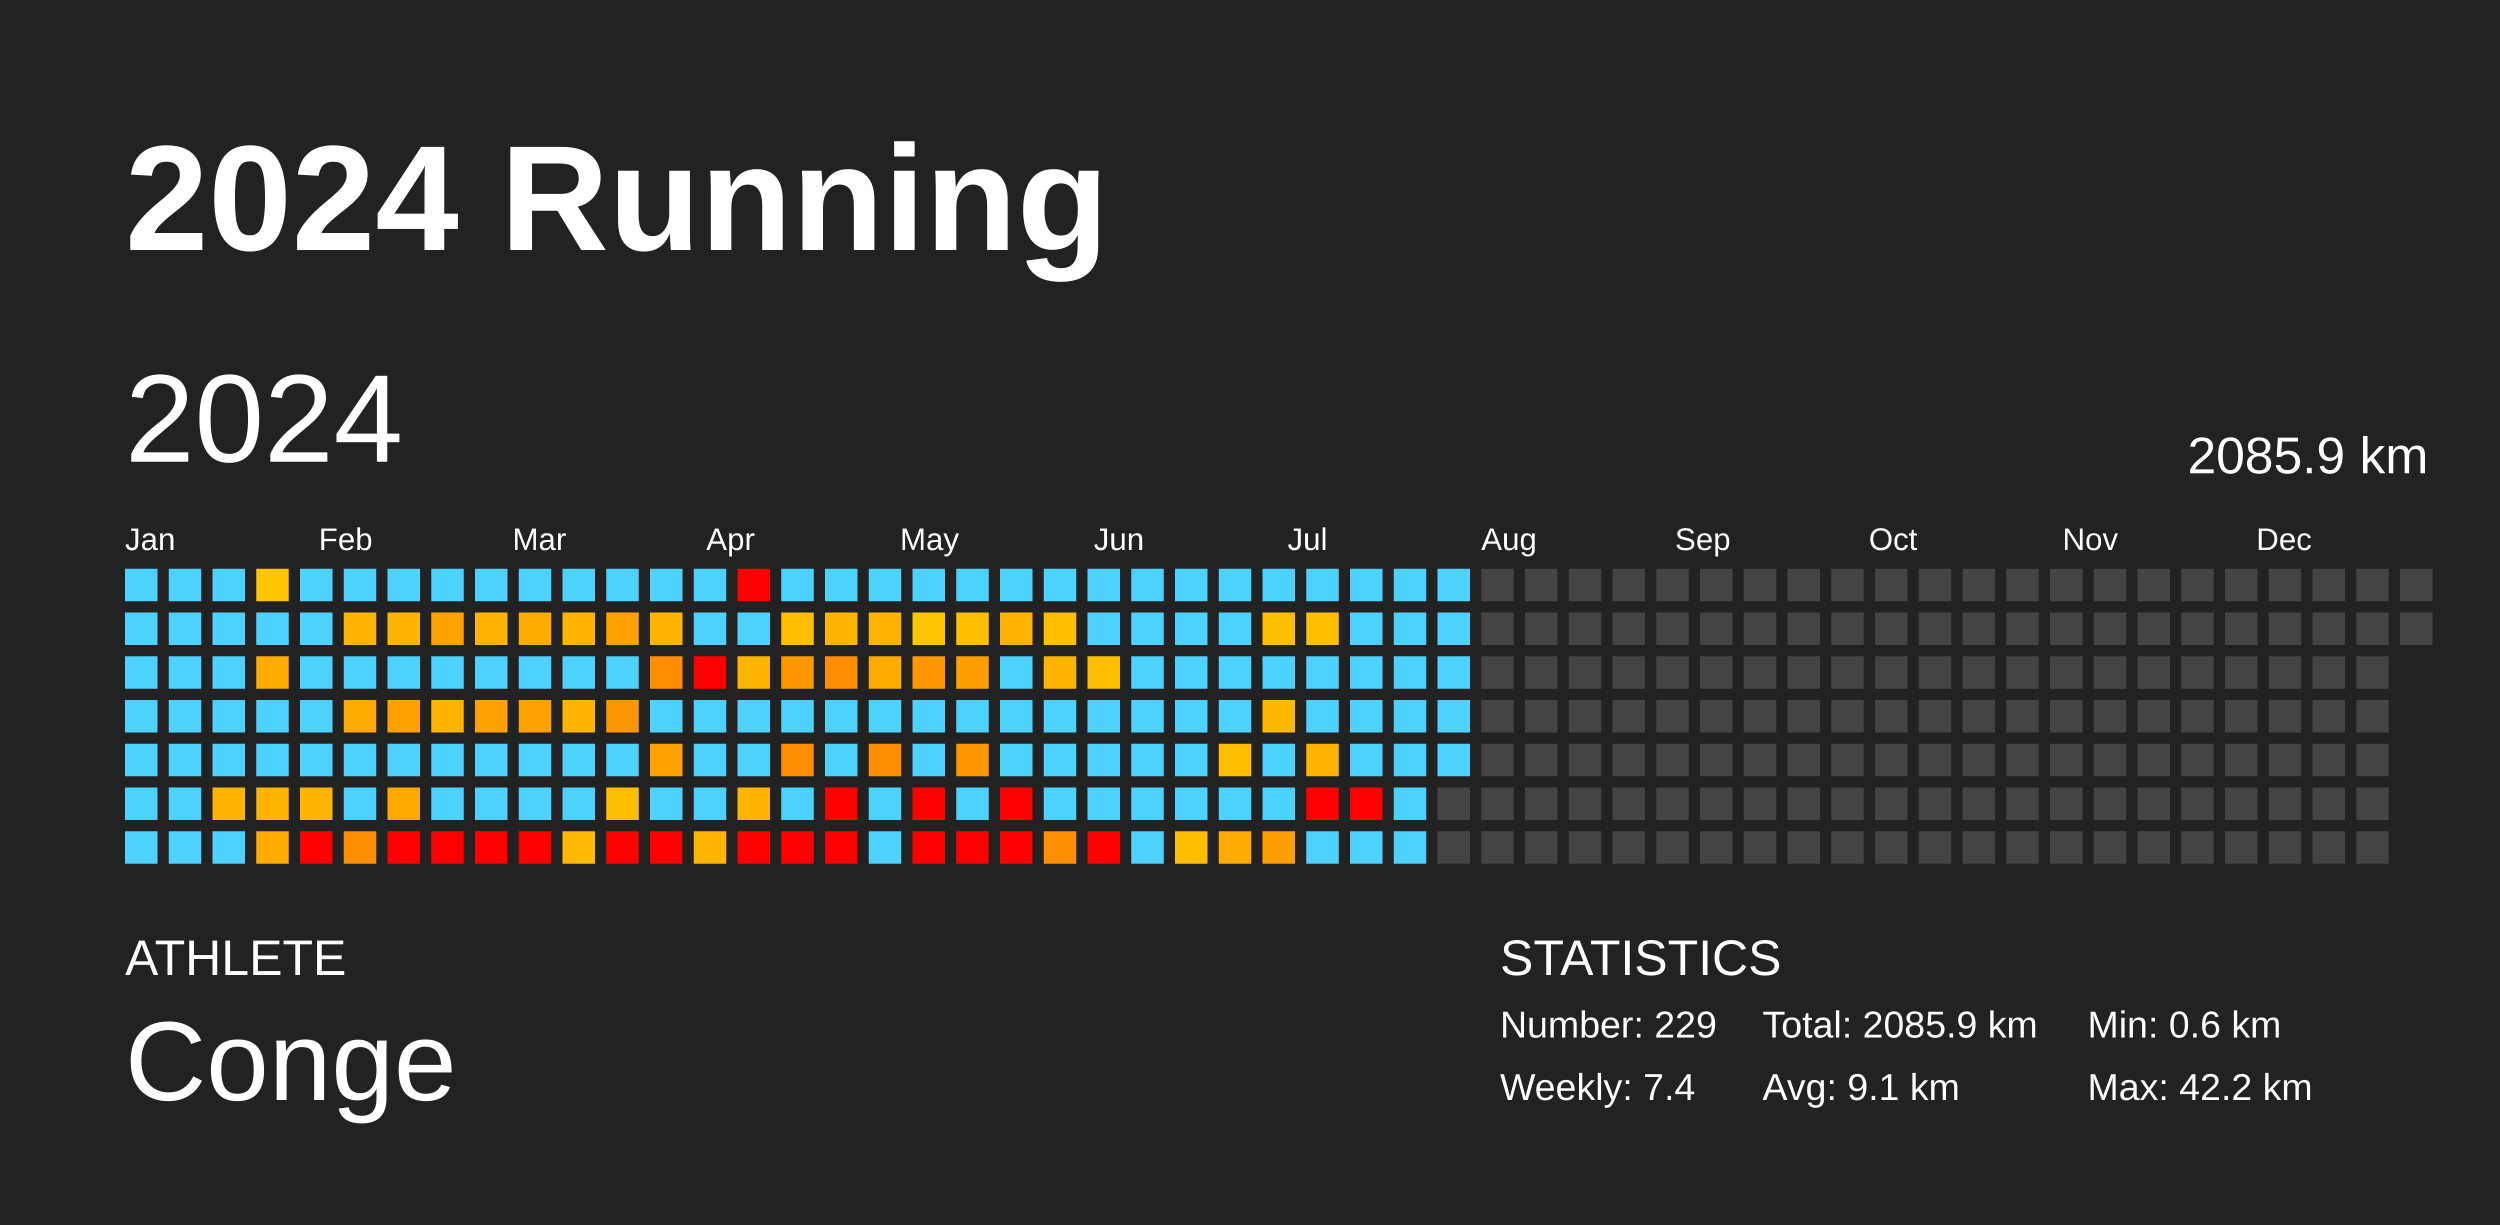
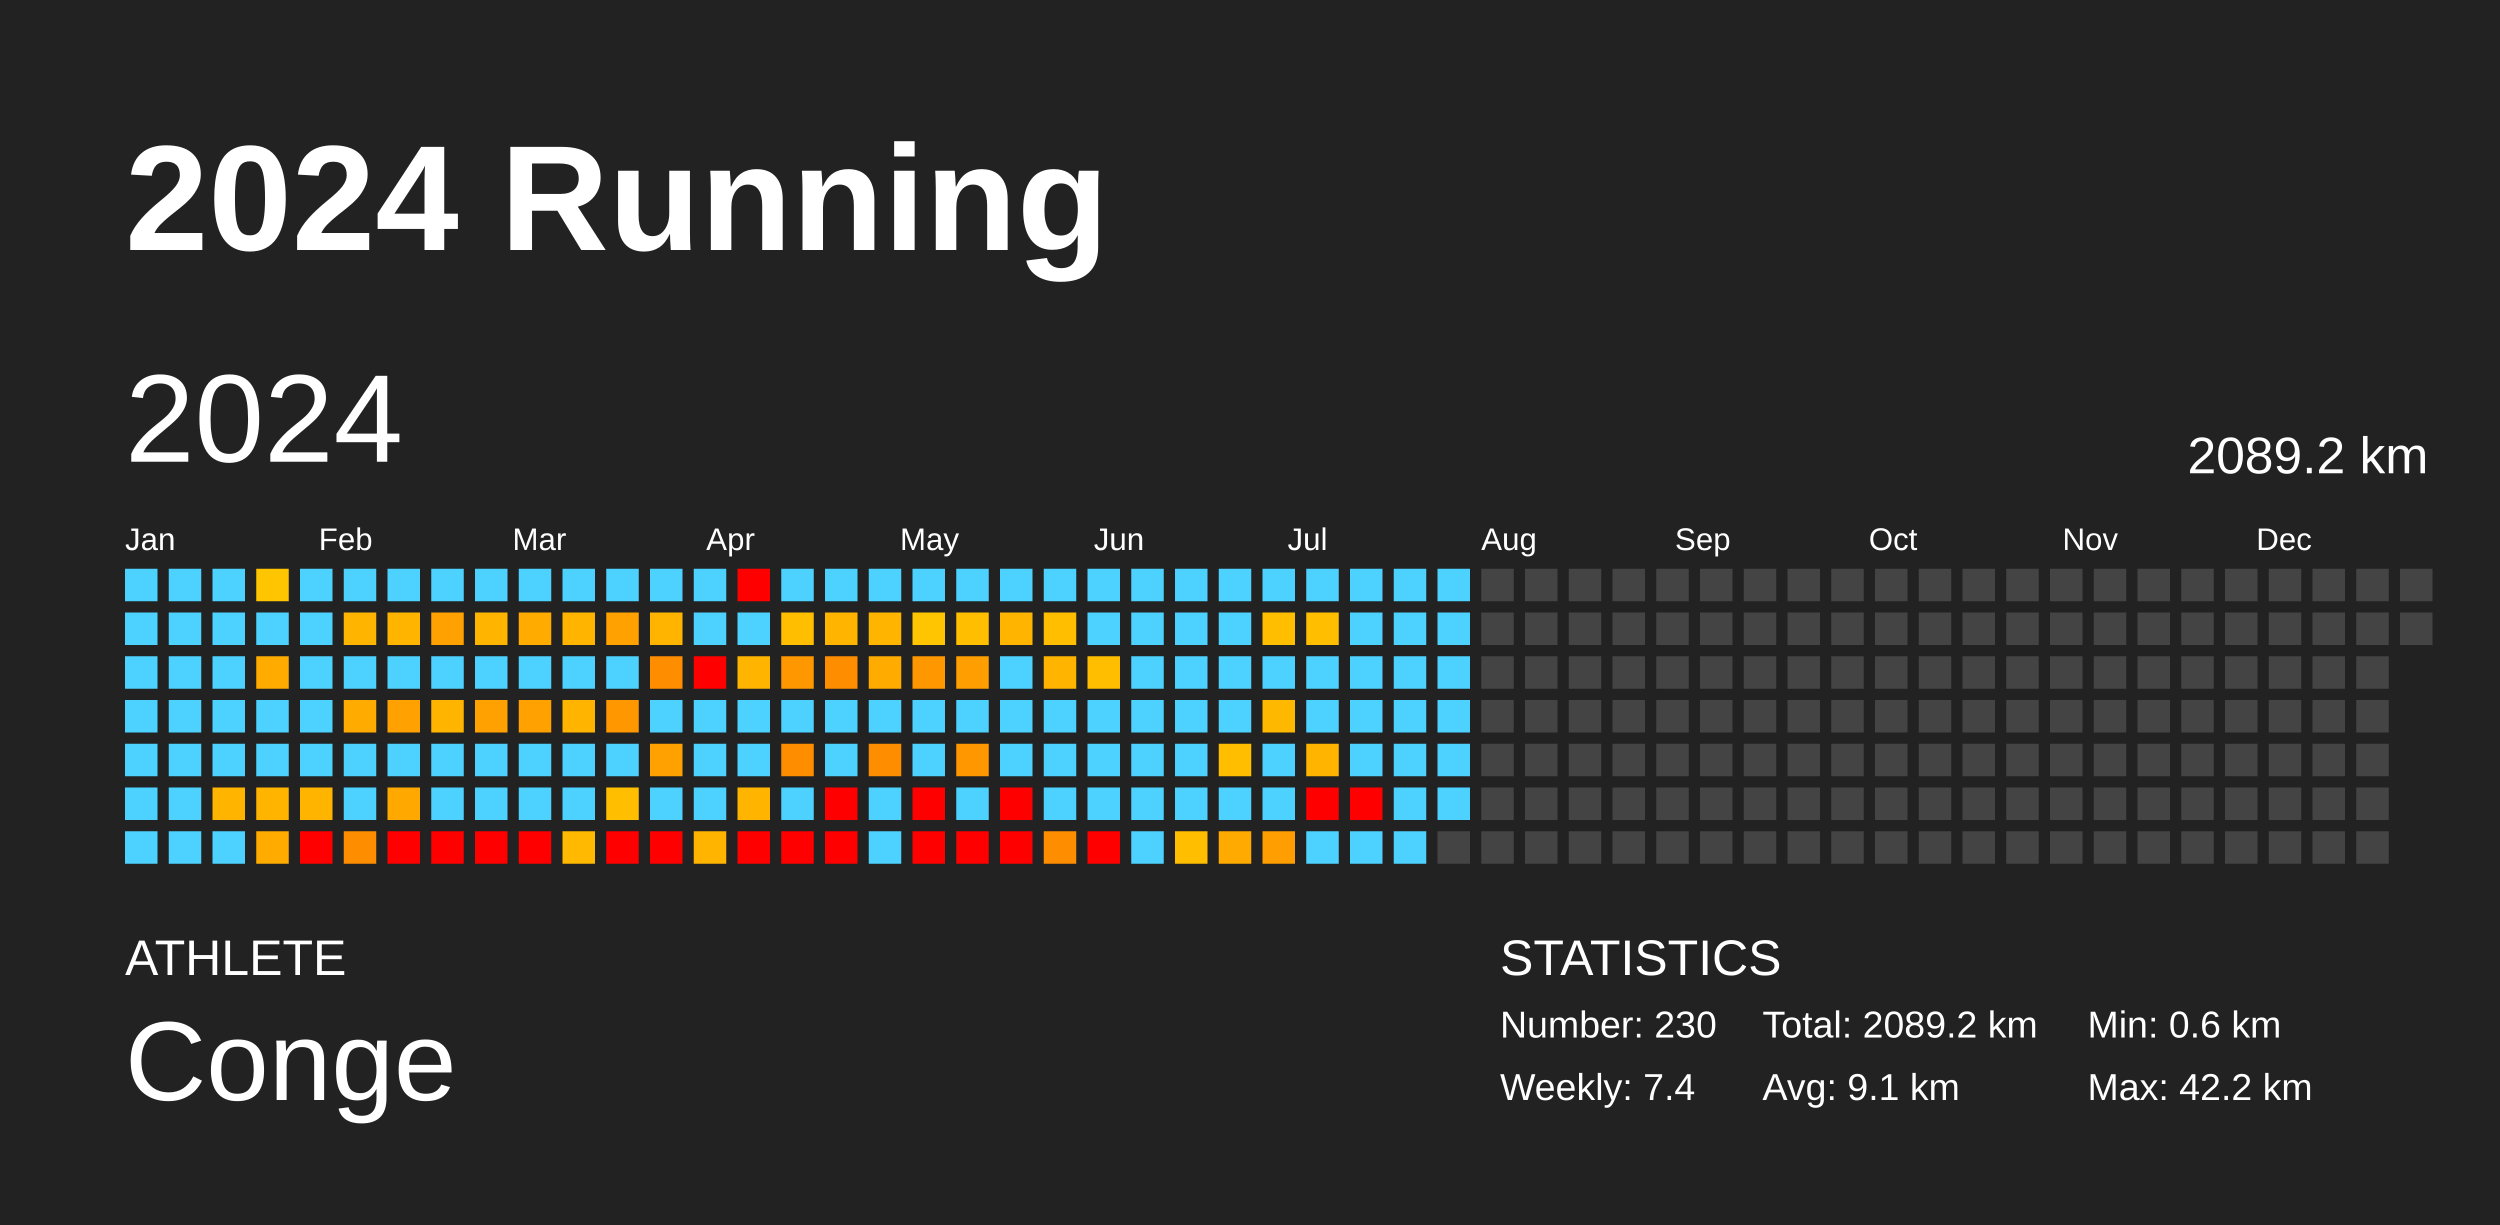
<svg xmlns="http://www.w3.org/2000/svg" baseProfile="full" height="98mm" version="1.1" viewBox="0,0,200,98" width="200mm">
  <defs />
  <rect fill="#222222" height="98" width="200" x="0" y="0" />
  <text fill="#FFFFFF" style="font-size:12px; font-family:Arial; font-weight:bold;" x="10" y="20">2024 Running</text>
  <text fill="#FFFFFF" style="font-size:4px; font-family:Arial" x="10" y="78">ATHLETE</text>
  <text fill="#FFFFFF" style="font-size:9px; font-family:Arial" x="10" y="88">Conge</text>
  <text fill="#FFFFFF" style="font-size:4px; font-family:Arial" x="120" y="78">STATISTICS</text>
-   <text fill="#FFFFFF" style="font-size:3px; font-family:Arial" x="120" y="83">Number: 229</text>
+   <text fill="#FFFFFF" style="font-size:3px; font-family:Arial" x="120" y="83">Number: 230</text>
  <text fill="#FFFFFF" style="font-size:3px; font-family:Arial" x="120" y="88">Weekly: 7.4</text>
-   <text fill="#FFFFFF" style="font-size:3px; font-family:Arial" x="141" y="83">Total: 2085.9 km</text>
+   <text fill="#FFFFFF" style="font-size:3px; font-family:Arial" x="141" y="83">Total: 2089.2 km</text>
  <text fill="#FFFFFF" style="font-size:3px; font-family:Arial" x="141" y="88">Avg: 9.1 km</text>
  <text fill="#FFFFFF" style="font-size:3px; font-family:Arial" x="167" y="83">Min: 0.6 km</text>
  <text fill="#FFFFFF" style="font-size:3px; font-family:Arial" x="167" y="88">Max: 42.2 km</text>
  <text dominant-baseline="hanging" fill="#FFFFFF" style="font-size:10.0px; font-family:Arial;" x="10" y="30">2024</text>
-   <text dominant-baseline="hanging" fill="#FFFFFF" style="font-size:4.125px; font-family:Arial;" x="175" y="35">2085.9 km</text>
+   <text dominant-baseline="hanging" fill="#FFFFFF" style="font-size:4.125px; font-family:Arial;" x="175" y="35">2089.2 km</text>
  <text fill="#FFFFFF" style="font-size:2.5px; font-family:Arial" x="10.0" y="44">Jan</text>
  <text fill="#FFFFFF" style="font-size:2.5px; font-family:Arial" x="25.5" y="44">Feb</text>
  <text fill="#FFFFFF" style="font-size:2.5px; font-family:Arial" x="41.0" y="44">Mar</text>
  <text fill="#FFFFFF" style="font-size:2.5px; font-family:Arial" x="56.5" y="44">Apr</text>
  <text fill="#FFFFFF" style="font-size:2.5px; font-family:Arial" x="72.0" y="44">May</text>
  <text fill="#FFFFFF" style="font-size:2.5px; font-family:Arial" x="87.5" y="44">Jun</text>
  <text fill="#FFFFFF" style="font-size:2.5px; font-family:Arial" x="103.0" y="44">Jul</text>
  <text fill="#FFFFFF" style="font-size:2.5px; font-family:Arial" x="118.5" y="44">Aug</text>
  <text fill="#FFFFFF" style="font-size:2.5px; font-family:Arial" x="134.0" y="44">Sep</text>
  <text fill="#FFFFFF" style="font-size:2.5px; font-family:Arial" x="149.5" y="44">Oct</text>
  <text fill="#FFFFFF" style="font-size:2.5px; font-family:Arial" x="165.0" y="44">Nov</text>
  <text fill="#FFFFFF" style="font-size:2.5px; font-family:Arial" x="180.5" y="44">Dec</text>
  <rect fill="#4dd2ff" height="2.6" width="2.6" x="10.0" y="45.5" />
  <rect fill="#4dd2ff" height="2.6" width="2.6" x="10.0" y="49.0" />
  <rect fill="#4dd2ff" height="2.6" width="2.6" x="10.0" y="52.5" />
  <rect fill="#4dd2ff" height="2.6" width="2.6" x="10.0" y="56.0" />
  <rect fill="#4dd2ff" height="2.6" width="2.6" x="10.0" y="59.5" />
  <rect fill="#4dd2ff" height="2.6" width="2.6" x="10.0" y="63.0" />
  <rect fill="#4dd2ff" height="2.6" width="2.6" x="10.0" y="66.5" />
  <rect fill="#4dd2ff" height="2.6" width="2.6" x="13.5" y="45.5" />
  <rect fill="#4dd2ff" height="2.6" width="2.6" x="13.5" y="49.0" />
  <rect fill="#4dd2ff" height="2.6" width="2.6" x="13.5" y="52.5" />
  <rect fill="#4dd2ff" height="2.6" width="2.6" x="13.5" y="56.0" />
  <rect fill="#4dd2ff" height="2.6" width="2.6" x="13.5" y="59.5" />
  <rect fill="#4dd2ff" height="2.6" width="2.6" x="13.5" y="63.0" />
  <rect fill="#4dd2ff" height="2.6" width="2.6" x="13.5" y="66.5" />
  <rect fill="#4dd2ff" height="2.6" width="2.6" x="17.0" y="45.5" />
  <rect fill="#4dd2ff" height="2.6" width="2.6" x="17.0" y="49.0" />
  <rect fill="#4dd2ff" height="2.6" width="2.6" x="17.0" y="52.5" />
  <rect fill="#4dd2ff" height="2.6" width="2.6" x="17.0" y="56.0" />
  <rect fill="#4dd2ff" height="2.6" width="2.6" x="17.0" y="59.5" />
  <rect fill="#ffb400" height="2.6" width="2.6" x="17.0" y="63.0" />
  <rect fill="#4dd2ff" height="2.6" width="2.6" x="17.0" y="66.5" />
  <rect fill="#ffc500" height="2.6" width="2.6" x="20.5" y="45.5" />
  <rect fill="#4dd2ff" height="2.6" width="2.6" x="20.5" y="49.0" />
  <rect fill="#ffab00" height="2.6" width="2.6" x="20.5" y="52.5" />
  <rect fill="#4dd2ff" height="2.6" width="2.6" x="20.5" y="56.0" />
  <rect fill="#4dd2ff" height="2.6" width="2.6" x="20.5" y="59.5" />
  <rect fill="#ffb400" height="2.6" width="2.6" x="20.5" y="63.0" />
  <rect fill="#ffab00" height="2.6" width="2.6" x="20.5" y="66.5" />
  <rect fill="#4dd2ff" height="2.6" width="2.6" x="24.0" y="45.5" />
  <rect fill="#4dd2ff" height="2.6" width="2.6" x="24.0" y="49.0" />
  <rect fill="#4dd2ff" height="2.6" width="2.6" x="24.0" y="52.5" />
  <rect fill="#4dd2ff" height="2.6" width="2.6" x="24.0" y="56.0" />
  <rect fill="#4dd2ff" height="2.6" width="2.6" x="24.0" y="59.5" />
  <rect fill="#ffb400" height="2.6" width="2.6" x="24.0" y="63.0" />
  <rect fill="red" height="2.6" width="2.6" x="24.0" y="66.5" />
  <rect fill="#4dd2ff" height="2.6" width="2.6" x="27.5" y="45.5" />
  <rect fill="#ffb400" height="2.6" width="2.6" x="27.5" y="49.0" />
  <rect fill="#4dd2ff" height="2.6" width="2.6" x="27.5" y="52.5" />
  <rect fill="#ffab00" height="2.6" width="2.6" x="27.5" y="56.0" />
  <rect fill="#4dd2ff" height="2.6" width="2.6" x="27.5" y="59.5" />
  <rect fill="#4dd2ff" height="2.6" width="2.6" x="27.5" y="63.0" />
  <rect fill="#ff8d00" height="2.6" width="2.6" x="27.5" y="66.5" />
  <rect fill="#4dd2ff" height="2.6" width="2.6" x="31.0" y="45.5" />
  <rect fill="#ffb500" height="2.6" width="2.6" x="31.0" y="49.0" />
  <rect fill="#4dd2ff" height="2.6" width="2.6" x="31.0" y="52.5" />
  <rect fill="#ffa100" height="2.6" width="2.6" x="31.0" y="56.0" />
  <rect fill="#4dd2ff" height="2.6" width="2.6" x="31.0" y="59.5" />
  <rect fill="#ffa900" height="2.6" width="2.6" x="31.0" y="63.0" />
  <rect fill="red" height="2.6" width="2.6" x="31.0" y="66.5" />
  <rect fill="#4dd2ff" height="2.6" width="2.6" x="34.5" y="45.5" />
  <rect fill="#ffa100" height="2.6" width="2.6" x="34.5" y="49.0" />
  <rect fill="#4dd2ff" height="2.6" width="2.6" x="34.5" y="52.5" />
  <rect fill="#ffb500" height="2.6" width="2.6" x="34.5" y="56.0" />
  <rect fill="#4dd2ff" height="2.6" width="2.6" x="34.5" y="59.5" />
  <rect fill="#4dd2ff" height="2.6" width="2.6" x="34.5" y="63.0" />
  <rect fill="red" height="2.6" width="2.6" x="34.5" y="66.5" />
  <rect fill="#4dd2ff" height="2.6" width="2.6" x="38.0" y="45.5" />
  <rect fill="#ffb500" height="2.6" width="2.6" x="38.0" y="49.0" />
  <rect fill="#4dd2ff" height="2.6" width="2.6" x="38.0" y="52.5" />
  <rect fill="#ffa100" height="2.6" width="2.6" x="38.0" y="56.0" />
  <rect fill="#4dd2ff" height="2.6" width="2.6" x="38.0" y="59.5" />
  <rect fill="#4dd2ff" height="2.6" width="2.6" x="38.0" y="63.0" />
  <rect fill="red" height="2.6" width="2.6" x="38.0" y="66.5" />
  <rect fill="#4dd2ff" height="2.6" width="2.6" x="41.5" y="45.5" />
  <rect fill="#ffab00" height="2.6" width="2.6" x="41.5" y="49.0" />
  <rect fill="#4dd2ff" height="2.6" width="2.6" x="41.5" y="52.5" />
  <rect fill="#ffa100" height="2.6" width="2.6" x="41.5" y="56.0" />
  <rect fill="#4dd2ff" height="2.6" width="2.6" x="41.5" y="59.5" />
  <rect fill="#4dd2ff" height="2.6" width="2.6" x="41.5" y="63.0" />
  <rect fill="red" height="2.6" width="2.6" x="41.5" y="66.5" />
  <rect fill="#4dd2ff" height="2.6" width="2.6" x="45.0" y="45.5" />
  <rect fill="#ffb500" height="2.6" width="2.6" x="45.0" y="49.0" />
  <rect fill="#4dd2ff" height="2.6" width="2.6" x="45.0" y="52.5" />
  <rect fill="#ffb500" height="2.6" width="2.6" x="45.0" y="56.0" />
  <rect fill="#4dd2ff" height="2.6" width="2.6" x="45.0" y="59.5" />
  <rect fill="#4dd2ff" height="2.6" width="2.6" x="45.0" y="63.0" />
  <rect fill="#ffb900" height="2.6" width="2.6" x="45.0" y="66.5" />
  <rect fill="#4dd2ff" height="2.6" width="2.6" x="48.5" y="45.5" />
  <rect fill="#ffa100" height="2.6" width="2.6" x="48.5" y="49.0" />
  <rect fill="#4dd2ff" height="2.6" width="2.6" x="48.5" y="52.5" />
  <rect fill="#ff9700" height="2.6" width="2.6" x="48.5" y="56.0" />
  <rect fill="#4dd2ff" height="2.6" width="2.6" x="48.5" y="59.5" />
  <rect fill="#ffbf00" height="2.6" width="2.6" x="48.5" y="63.0" />
  <rect fill="red" height="2.6" width="2.6" x="48.5" y="66.5" />
  <rect fill="#4dd2ff" height="2.6" width="2.6" x="52.0" y="45.5" />
  <rect fill="#ffb500" height="2.6" width="2.6" x="52.0" y="49.0" />
  <rect fill="#ff8d00" height="2.6" width="2.6" x="52.0" y="52.5" />
  <rect fill="#4dd2ff" height="2.6" width="2.6" x="52.0" y="56.0" />
  <rect fill="#ffa100" height="2.6" width="2.6" x="52.0" y="59.5" />
  <rect fill="#4dd2ff" height="2.6" width="2.6" x="52.0" y="63.0" />
  <rect fill="red" height="2.6" width="2.6" x="52.0" y="66.5" />
  <rect fill="#4dd2ff" height="2.6" width="2.6" x="55.5" y="45.5" />
  <rect fill="#4dd2ff" height="2.6" width="2.6" x="55.5" y="49.0" />
  <rect fill="red" height="2.6" width="2.6" x="55.5" y="52.5" />
  <rect fill="#4dd2ff" height="2.6" width="2.6" x="55.5" y="56.0" />
  <rect fill="#4dd2ff" height="2.6" width="2.6" x="55.5" y="59.5" />
  <rect fill="#4dd2ff" height="2.6" width="2.6" x="55.5" y="63.0" />
  <rect fill="#ffb400" height="2.6" width="2.6" x="55.5" y="66.5" />
  <rect fill="red" height="2.6" width="2.6" x="59.0" y="45.5" />
  <rect fill="#4dd2ff" height="2.6" width="2.6" x="59.0" y="49.0" />
  <rect fill="#ffb500" height="2.6" width="2.6" x="59.0" y="52.5" />
  <rect fill="#4dd2ff" height="2.6" width="2.6" x="59.0" y="56.0" />
  <rect fill="#4dd2ff" height="2.6" width="2.6" x="59.0" y="59.5" />
  <rect fill="#ffb500" height="2.6" width="2.6" x="59.0" y="63.0" />
  <rect fill="red" height="2.6" width="2.6" x="59.0" y="66.5" />
  <rect fill="#4dd2ff" height="2.6" width="2.6" x="62.5" y="45.5" />
  <rect fill="#ffbf00" height="2.6" width="2.6" x="62.5" y="49.0" />
  <rect fill="#ff9700" height="2.6" width="2.6" x="62.5" y="52.5" />
  <rect fill="#4dd2ff" height="2.6" width="2.6" x="62.5" y="56.0" />
  <rect fill="#ff8d00" height="2.6" width="2.6" x="62.5" y="59.5" />
  <rect fill="#4dd2ff" height="2.6" width="2.6" x="62.5" y="63.0" />
  <rect fill="red" height="2.6" width="2.6" x="62.5" y="66.5" />
  <rect fill="#4dd2ff" height="2.6" width="2.6" x="66.0" y="45.5" />
  <rect fill="#ffb500" height="2.6" width="2.6" x="66.0" y="49.0" />
  <rect fill="#ff8d00" height="2.6" width="2.6" x="66.0" y="52.5" />
  <rect fill="#4dd2ff" height="2.6" width="2.6" x="66.0" y="56.0" />
  <rect fill="#4dd2ff" height="2.6" width="2.6" x="66.0" y="59.5" />
  <rect fill="red" height="2.6" width="2.6" x="66.0" y="63.0" />
  <rect fill="red" height="2.6" width="2.6" x="66.0" y="66.5" />
  <rect fill="#4dd2ff" height="2.6" width="2.6" x="69.5" y="45.5" />
  <rect fill="#ffb500" height="2.6" width="2.6" x="69.5" y="49.0" />
  <rect fill="#ffab00" height="2.6" width="2.6" x="69.5" y="52.5" />
  <rect fill="#4dd2ff" height="2.6" width="2.6" x="69.5" y="56.0" />
  <rect fill="#ff8d00" height="2.6" width="2.6" x="69.5" y="59.5" />
  <rect fill="#4dd2ff" height="2.6" width="2.6" x="69.5" y="63.0" />
  <rect fill="#4dd2ff" height="2.6" width="2.6" x="69.5" y="66.5" />
  <rect fill="#4dd2ff" height="2.6" width="2.6" x="73.0" y="45.5" />
  <rect fill="#ffc500" height="2.6" width="2.6" x="73.0" y="49.0" />
  <rect fill="#ff9700" height="2.6" width="2.6" x="73.0" y="52.5" />
  <rect fill="#4dd2ff" height="2.6" width="2.6" x="73.0" y="56.0" />
  <rect fill="#4dd2ff" height="2.6" width="2.6" x="73.0" y="59.5" />
  <rect fill="red" height="2.6" width="2.6" x="73.0" y="63.0" />
  <rect fill="red" height="2.6" width="2.6" x="73.0" y="66.5" />
  <rect fill="#4dd2ff" height="2.6" width="2.6" x="76.5" y="45.5" />
  <rect fill="#ffbe00" height="2.6" width="2.6" x="76.5" y="49.0" />
  <rect fill="#ff9e00" height="2.6" width="2.6" x="76.5" y="52.5" />
  <rect fill="#4dd2ff" height="2.6" width="2.6" x="76.5" y="56.0" />
  <rect fill="#ff9700" height="2.6" width="2.6" x="76.5" y="59.5" />
  <rect fill="#4dd2ff" height="2.6" width="2.6" x="76.5" y="63.0" />
  <rect fill="red" height="2.6" width="2.6" x="76.5" y="66.5" />
  <rect fill="#4dd2ff" height="2.6" width="2.6" x="80.0" y="45.5" />
  <rect fill="#ffb500" height="2.6" width="2.6" x="80.0" y="49.0" />
  <rect fill="#4dd2ff" height="2.6" width="2.6" x="80.0" y="52.5" />
  <rect fill="#4dd2ff" height="2.6" width="2.6" x="80.0" y="56.0" />
  <rect fill="#4dd2ff" height="2.6" width="2.6" x="80.0" y="59.5" />
  <rect fill="red" height="2.6" width="2.6" x="80.0" y="63.0" />
  <rect fill="red" height="2.6" width="2.6" x="80.0" y="66.5" />
  <rect fill="#4dd2ff" height="2.6" width="2.6" x="83.5" y="45.5" />
  <rect fill="#ffbe00" height="2.6" width="2.6" x="83.5" y="49.0" />
  <rect fill="#ffb500" height="2.6" width="2.6" x="83.5" y="52.5" />
  <rect fill="#4dd2ff" height="2.6" width="2.6" x="83.5" y="56.0" />
  <rect fill="#4dd2ff" height="2.6" width="2.6" x="83.5" y="59.5" />
  <rect fill="#4dd2ff" height="2.6" width="2.6" x="83.5" y="63.0" />
  <rect fill="#ff8d00" height="2.6" width="2.6" x="83.5" y="66.5" />
  <rect fill="#4dd2ff" height="2.6" width="2.6" x="87.0" y="45.5" />
  <rect fill="#4dd2ff" height="2.6" width="2.6" x="87.0" y="49.0" />
  <rect fill="#ffbf00" height="2.6" width="2.6" x="87.0" y="52.5" />
  <rect fill="#4dd2ff" height="2.6" width="2.6" x="87.0" y="56.0" />
  <rect fill="#4dd2ff" height="2.6" width="2.6" x="87.0" y="59.5" />
  <rect fill="#4dd2ff" height="2.6" width="2.6" x="87.0" y="63.0" />
  <rect fill="red" height="2.6" width="2.6" x="87.0" y="66.5" />
  <rect fill="#4dd2ff" height="2.6" width="2.6" x="90.5" y="45.5" />
  <rect fill="#4dd2ff" height="2.6" width="2.6" x="90.5" y="49.0" />
  <rect fill="#4dd2ff" height="2.6" width="2.6" x="90.5" y="52.5" />
  <rect fill="#4dd2ff" height="2.6" width="2.6" x="90.5" y="56.0" />
  <rect fill="#4dd2ff" height="2.6" width="2.6" x="90.5" y="59.5" />
  <rect fill="#4dd2ff" height="2.6" width="2.6" x="90.5" y="63.0" />
  <rect fill="#4dd2ff" height="2.6" width="2.6" x="90.5" y="66.5" />
  <rect fill="#4dd2ff" height="2.6" width="2.6" x="94.0" y="45.5" />
  <rect fill="#4dd2ff" height="2.6" width="2.6" x="94.0" y="49.0" />
  <rect fill="#4dd2ff" height="2.6" width="2.6" x="94.0" y="52.5" />
  <rect fill="#4dd2ff" height="2.6" width="2.6" x="94.0" y="56.0" />
  <rect fill="#4dd2ff" height="2.6" width="2.6" x="94.0" y="59.5" />
  <rect fill="#4dd2ff" height="2.6" width="2.6" x="94.0" y="63.0" />
  <rect fill="#ffbe00" height="2.6" width="2.6" x="94.0" y="66.5" />
  <rect fill="#4dd2ff" height="2.6" width="2.6" x="97.5" y="45.5" />
  <rect fill="#4dd2ff" height="2.6" width="2.6" x="97.5" y="49.0" />
  <rect fill="#4dd2ff" height="2.6" width="2.6" x="97.5" y="52.5" />
  <rect fill="#4dd2ff" height="2.6" width="2.6" x="97.5" y="56.0" />
  <rect fill="#ffbf00" height="2.6" width="2.6" x="97.5" y="59.5" />
  <rect fill="#4dd2ff" height="2.6" width="2.6" x="97.5" y="63.0" />
  <rect fill="#ffaa00" height="2.6" width="2.6" x="97.5" y="66.5" />
  <rect fill="#4dd2ff" height="2.6" width="2.6" x="101.0" y="45.5" />
  <rect fill="#ffbf00" height="2.6" width="2.6" x="101.0" y="49.0" />
  <rect fill="#4dd2ff" height="2.6" width="2.6" x="101.0" y="52.5" />
  <rect fill="#ffb800" height="2.6" width="2.6" x="101.0" y="56.0" />
  <rect fill="#4dd2ff" height="2.6" width="2.6" x="101.0" y="59.5" />
  <rect fill="#4dd2ff" height="2.6" width="2.6" x="101.0" y="63.0" />
  <rect fill="#ff9e00" height="2.6" width="2.6" x="101.0" y="66.5" />
  <rect fill="#4dd2ff" height="2.6" width="2.6" x="104.5" y="45.5" />
  <rect fill="#ffbf00" height="2.6" width="2.6" x="104.5" y="49.0" />
  <rect fill="#4dd2ff" height="2.6" width="2.6" x="104.5" y="52.5" />
  <rect fill="#4dd2ff" height="2.6" width="2.6" x="104.5" y="56.0" />
  <rect fill="#ffb500" height="2.6" width="2.6" x="104.5" y="59.5" />
  <rect fill="red" height="2.6" width="2.6" x="104.5" y="63.0" />
  <rect fill="#4dd2ff" height="2.6" width="2.6" x="104.5" y="66.5" />
  <rect fill="#4dd2ff" height="2.6" width="2.6" x="108.0" y="45.5" />
  <rect fill="#4dd2ff" height="2.6" width="2.6" x="108.0" y="49.0" />
  <rect fill="#4dd2ff" height="2.6" width="2.6" x="108.0" y="52.5" />
  <rect fill="#4dd2ff" height="2.6" width="2.6" x="108.0" y="56.0" />
  <rect fill="#4dd2ff" height="2.6" width="2.6" x="108.0" y="59.5" />
  <rect fill="red" height="2.6" width="2.6" x="108.0" y="63.0" />
  <rect fill="#4dd2ff" height="2.6" width="2.6" x="108.0" y="66.5" />
  <rect fill="#4dd2ff" height="2.6" width="2.6" x="111.5" y="45.5" />
  <rect fill="#4dd2ff" height="2.6" width="2.6" x="111.5" y="49.0" />
  <rect fill="#4dd2ff" height="2.6" width="2.6" x="111.5" y="52.5" />
  <rect fill="#4dd2ff" height="2.6" width="2.6" x="111.5" y="56.0" />
  <rect fill="#4dd2ff" height="2.6" width="2.6" x="111.5" y="59.5" />
  <rect fill="#4dd2ff" height="2.6" width="2.6" x="111.5" y="63.0" />
  <rect fill="#4dd2ff" height="2.6" width="2.6" x="111.5" y="66.5" />
  <rect fill="#4dd2ff" height="2.6" width="2.6" x="115.0" y="45.5" />
  <rect fill="#4dd2ff" height="2.6" width="2.6" x="115.0" y="49.0" />
  <rect fill="#4dd2ff" height="2.6" width="2.6" x="115.0" y="52.5" />
  <rect fill="#4dd2ff" height="2.6" width="2.6" x="115.0" y="56.0" />
  <rect fill="#4dd2ff" height="2.6" width="2.6" x="115.0" y="59.5" />
-   <rect fill="#444444" height="2.6" width="2.6" x="115.0" y="63.0" />
+   <rect fill="#4dd2ff" height="2.6" width="2.6" x="115.0" y="63.0" />
  <rect fill="#444444" height="2.6" width="2.6" x="115.0" y="66.5" />
  <rect fill="#444444" height="2.6" width="2.6" x="118.5" y="45.5" />
  <rect fill="#444444" height="2.6" width="2.6" x="118.5" y="49.0" />
  <rect fill="#444444" height="2.6" width="2.6" x="118.5" y="52.5" />
  <rect fill="#444444" height="2.6" width="2.6" x="118.5" y="56.0" />
  <rect fill="#444444" height="2.6" width="2.6" x="118.5" y="59.5" />
  <rect fill="#444444" height="2.6" width="2.6" x="118.5" y="63.0" />
  <rect fill="#444444" height="2.6" width="2.6" x="118.5" y="66.5" />
  <rect fill="#444444" height="2.6" width="2.6" x="122.0" y="45.5" />
  <rect fill="#444444" height="2.6" width="2.6" x="122.0" y="49.0" />
  <rect fill="#444444" height="2.6" width="2.6" x="122.0" y="52.5" />
  <rect fill="#444444" height="2.6" width="2.6" x="122.0" y="56.0" />
  <rect fill="#444444" height="2.6" width="2.6" x="122.0" y="59.5" />
  <rect fill="#444444" height="2.6" width="2.6" x="122.0" y="63.0" />
  <rect fill="#444444" height="2.6" width="2.6" x="122.0" y="66.5" />
  <rect fill="#444444" height="2.6" width="2.6" x="125.5" y="45.5" />
  <rect fill="#444444" height="2.6" width="2.6" x="125.5" y="49.0" />
  <rect fill="#444444" height="2.6" width="2.6" x="125.5" y="52.5" />
  <rect fill="#444444" height="2.6" width="2.6" x="125.5" y="56.0" />
  <rect fill="#444444" height="2.6" width="2.6" x="125.5" y="59.5" />
  <rect fill="#444444" height="2.6" width="2.6" x="125.5" y="63.0" />
  <rect fill="#444444" height="2.6" width="2.6" x="125.5" y="66.5" />
  <rect fill="#444444" height="2.6" width="2.6" x="129.0" y="45.5" />
  <rect fill="#444444" height="2.6" width="2.6" x="129.0" y="49.0" />
  <rect fill="#444444" height="2.6" width="2.6" x="129.0" y="52.5" />
  <rect fill="#444444" height="2.6" width="2.6" x="129.0" y="56.0" />
  <rect fill="#444444" height="2.6" width="2.6" x="129.0" y="59.5" />
  <rect fill="#444444" height="2.6" width="2.6" x="129.0" y="63.0" />
  <rect fill="#444444" height="2.6" width="2.6" x="129.0" y="66.5" />
  <rect fill="#444444" height="2.6" width="2.6" x="132.5" y="45.5" />
  <rect fill="#444444" height="2.6" width="2.6" x="132.5" y="49.0" />
  <rect fill="#444444" height="2.6" width="2.6" x="132.5" y="52.5" />
  <rect fill="#444444" height="2.6" width="2.6" x="132.5" y="56.0" />
  <rect fill="#444444" height="2.6" width="2.6" x="132.5" y="59.5" />
  <rect fill="#444444" height="2.6" width="2.6" x="132.5" y="63.0" />
  <rect fill="#444444" height="2.6" width="2.6" x="132.5" y="66.5" />
  <rect fill="#444444" height="2.6" width="2.6" x="136.0" y="45.5" />
  <rect fill="#444444" height="2.6" width="2.6" x="136.0" y="49.0" />
  <rect fill="#444444" height="2.6" width="2.6" x="136.0" y="52.5" />
  <rect fill="#444444" height="2.6" width="2.6" x="136.0" y="56.0" />
  <rect fill="#444444" height="2.6" width="2.6" x="136.0" y="59.5" />
  <rect fill="#444444" height="2.6" width="2.6" x="136.0" y="63.0" />
  <rect fill="#444444" height="2.6" width="2.6" x="136.0" y="66.5" />
  <rect fill="#444444" height="2.6" width="2.6" x="139.5" y="45.5" />
  <rect fill="#444444" height="2.6" width="2.6" x="139.5" y="49.0" />
  <rect fill="#444444" height="2.6" width="2.6" x="139.5" y="52.5" />
  <rect fill="#444444" height="2.6" width="2.6" x="139.5" y="56.0" />
  <rect fill="#444444" height="2.6" width="2.6" x="139.5" y="59.5" />
  <rect fill="#444444" height="2.6" width="2.6" x="139.5" y="63.0" />
  <rect fill="#444444" height="2.6" width="2.6" x="139.5" y="66.5" />
  <rect fill="#444444" height="2.6" width="2.6" x="143.0" y="45.5" />
  <rect fill="#444444" height="2.6" width="2.6" x="143.0" y="49.0" />
  <rect fill="#444444" height="2.6" width="2.6" x="143.0" y="52.5" />
  <rect fill="#444444" height="2.6" width="2.6" x="143.0" y="56.0" />
  <rect fill="#444444" height="2.6" width="2.6" x="143.0" y="59.5" />
  <rect fill="#444444" height="2.6" width="2.6" x="143.0" y="63.0" />
  <rect fill="#444444" height="2.6" width="2.6" x="143.0" y="66.5" />
  <rect fill="#444444" height="2.6" width="2.6" x="146.5" y="45.5" />
  <rect fill="#444444" height="2.6" width="2.6" x="146.5" y="49.0" />
  <rect fill="#444444" height="2.6" width="2.6" x="146.5" y="52.5" />
  <rect fill="#444444" height="2.6" width="2.6" x="146.5" y="56.0" />
  <rect fill="#444444" height="2.6" width="2.6" x="146.5" y="59.5" />
  <rect fill="#444444" height="2.6" width="2.6" x="146.5" y="63.0" />
  <rect fill="#444444" height="2.6" width="2.6" x="146.5" y="66.5" />
  <rect fill="#444444" height="2.6" width="2.6" x="150.0" y="45.5" />
  <rect fill="#444444" height="2.6" width="2.6" x="150.0" y="49.0" />
  <rect fill="#444444" height="2.6" width="2.6" x="150.0" y="52.5" />
  <rect fill="#444444" height="2.6" width="2.6" x="150.0" y="56.0" />
  <rect fill="#444444" height="2.6" width="2.6" x="150.0" y="59.5" />
  <rect fill="#444444" height="2.6" width="2.6" x="150.0" y="63.0" />
  <rect fill="#444444" height="2.6" width="2.6" x="150.0" y="66.5" />
  <rect fill="#444444" height="2.6" width="2.6" x="153.5" y="45.5" />
  <rect fill="#444444" height="2.6" width="2.6" x="153.5" y="49.0" />
  <rect fill="#444444" height="2.6" width="2.6" x="153.5" y="52.5" />
  <rect fill="#444444" height="2.6" width="2.6" x="153.5" y="56.0" />
  <rect fill="#444444" height="2.6" width="2.6" x="153.5" y="59.5" />
  <rect fill="#444444" height="2.6" width="2.6" x="153.5" y="63.0" />
  <rect fill="#444444" height="2.6" width="2.6" x="153.5" y="66.5" />
  <rect fill="#444444" height="2.6" width="2.6" x="157.0" y="45.5" />
  <rect fill="#444444" height="2.6" width="2.6" x="157.0" y="49.0" />
  <rect fill="#444444" height="2.6" width="2.6" x="157.0" y="52.5" />
  <rect fill="#444444" height="2.6" width="2.6" x="157.0" y="56.0" />
  <rect fill="#444444" height="2.6" width="2.6" x="157.0" y="59.5" />
  <rect fill="#444444" height="2.6" width="2.6" x="157.0" y="63.0" />
  <rect fill="#444444" height="2.6" width="2.6" x="157.0" y="66.5" />
  <rect fill="#444444" height="2.6" width="2.6" x="160.5" y="45.5" />
  <rect fill="#444444" height="2.6" width="2.6" x="160.5" y="49.0" />
  <rect fill="#444444" height="2.6" width="2.6" x="160.5" y="52.5" />
  <rect fill="#444444" height="2.6" width="2.6" x="160.5" y="56.0" />
  <rect fill="#444444" height="2.6" width="2.6" x="160.5" y="59.5" />
  <rect fill="#444444" height="2.6" width="2.6" x="160.5" y="63.0" />
  <rect fill="#444444" height="2.6" width="2.6" x="160.5" y="66.5" />
  <rect fill="#444444" height="2.6" width="2.6" x="164.0" y="45.5" />
  <rect fill="#444444" height="2.6" width="2.6" x="164.0" y="49.0" />
  <rect fill="#444444" height="2.6" width="2.6" x="164.0" y="52.5" />
  <rect fill="#444444" height="2.6" width="2.6" x="164.0" y="56.0" />
  <rect fill="#444444" height="2.6" width="2.6" x="164.0" y="59.5" />
  <rect fill="#444444" height="2.6" width="2.6" x="164.0" y="63.0" />
  <rect fill="#444444" height="2.6" width="2.6" x="164.0" y="66.5" />
  <rect fill="#444444" height="2.6" width="2.6" x="167.5" y="45.5" />
  <rect fill="#444444" height="2.6" width="2.6" x="167.5" y="49.0" />
  <rect fill="#444444" height="2.6" width="2.6" x="167.5" y="52.5" />
  <rect fill="#444444" height="2.6" width="2.6" x="167.5" y="56.0" />
  <rect fill="#444444" height="2.6" width="2.6" x="167.5" y="59.5" />
  <rect fill="#444444" height="2.6" width="2.6" x="167.5" y="63.0" />
  <rect fill="#444444" height="2.6" width="2.6" x="167.5" y="66.5" />
  <rect fill="#444444" height="2.6" width="2.6" x="171.0" y="45.5" />
  <rect fill="#444444" height="2.6" width="2.6" x="171.0" y="49.0" />
  <rect fill="#444444" height="2.6" width="2.6" x="171.0" y="52.5" />
  <rect fill="#444444" height="2.6" width="2.6" x="171.0" y="56.0" />
  <rect fill="#444444" height="2.6" width="2.6" x="171.0" y="59.5" />
  <rect fill="#444444" height="2.6" width="2.6" x="171.0" y="63.0" />
  <rect fill="#444444" height="2.6" width="2.6" x="171.0" y="66.5" />
  <rect fill="#444444" height="2.6" width="2.6" x="174.5" y="45.5" />
  <rect fill="#444444" height="2.6" width="2.6" x="174.5" y="49.0" />
  <rect fill="#444444" height="2.6" width="2.6" x="174.5" y="52.5" />
  <rect fill="#444444" height="2.6" width="2.6" x="174.5" y="56.0" />
  <rect fill="#444444" height="2.6" width="2.6" x="174.5" y="59.5" />
  <rect fill="#444444" height="2.6" width="2.6" x="174.5" y="63.0" />
  <rect fill="#444444" height="2.6" width="2.6" x="174.5" y="66.5" />
  <rect fill="#444444" height="2.6" width="2.6" x="178.0" y="45.5" />
  <rect fill="#444444" height="2.6" width="2.6" x="178.0" y="49.0" />
  <rect fill="#444444" height="2.6" width="2.6" x="178.0" y="52.5" />
  <rect fill="#444444" height="2.6" width="2.6" x="178.0" y="56.0" />
  <rect fill="#444444" height="2.6" width="2.6" x="178.0" y="59.5" />
  <rect fill="#444444" height="2.6" width="2.6" x="178.0" y="63.0" />
  <rect fill="#444444" height="2.6" width="2.6" x="178.0" y="66.5" />
  <rect fill="#444444" height="2.6" width="2.6" x="181.5" y="45.5" />
  <rect fill="#444444" height="2.6" width="2.6" x="181.5" y="49.0" />
  <rect fill="#444444" height="2.6" width="2.6" x="181.5" y="52.5" />
  <rect fill="#444444" height="2.6" width="2.6" x="181.5" y="56.0" />
  <rect fill="#444444" height="2.6" width="2.6" x="181.5" y="59.5" />
  <rect fill="#444444" height="2.6" width="2.6" x="181.5" y="63.0" />
  <rect fill="#444444" height="2.6" width="2.6" x="181.5" y="66.5" />
  <rect fill="#444444" height="2.6" width="2.6" x="185.0" y="45.5" />
  <rect fill="#444444" height="2.6" width="2.6" x="185.0" y="49.0" />
  <rect fill="#444444" height="2.6" width="2.6" x="185.0" y="52.5" />
  <rect fill="#444444" height="2.6" width="2.6" x="185.0" y="56.0" />
  <rect fill="#444444" height="2.6" width="2.6" x="185.0" y="59.5" />
  <rect fill="#444444" height="2.6" width="2.6" x="185.0" y="63.0" />
  <rect fill="#444444" height="2.6" width="2.6" x="185.0" y="66.5" />
  <rect fill="#444444" height="2.6" width="2.6" x="188.5" y="45.5" />
  <rect fill="#444444" height="2.6" width="2.6" x="188.5" y="49.0" />
  <rect fill="#444444" height="2.6" width="2.6" x="188.5" y="52.5" />
  <rect fill="#444444" height="2.6" width="2.6" x="188.5" y="56.0" />
  <rect fill="#444444" height="2.6" width="2.6" x="188.5" y="59.5" />
  <rect fill="#444444" height="2.6" width="2.6" x="188.5" y="63.0" />
  <rect fill="#444444" height="2.6" width="2.6" x="188.5" y="66.5" />
  <rect fill="#444444" height="2.6" width="2.6" x="192.0" y="45.5" />
  <rect fill="#444444" height="2.6" width="2.6" x="192.0" y="49.0" />
</svg>
